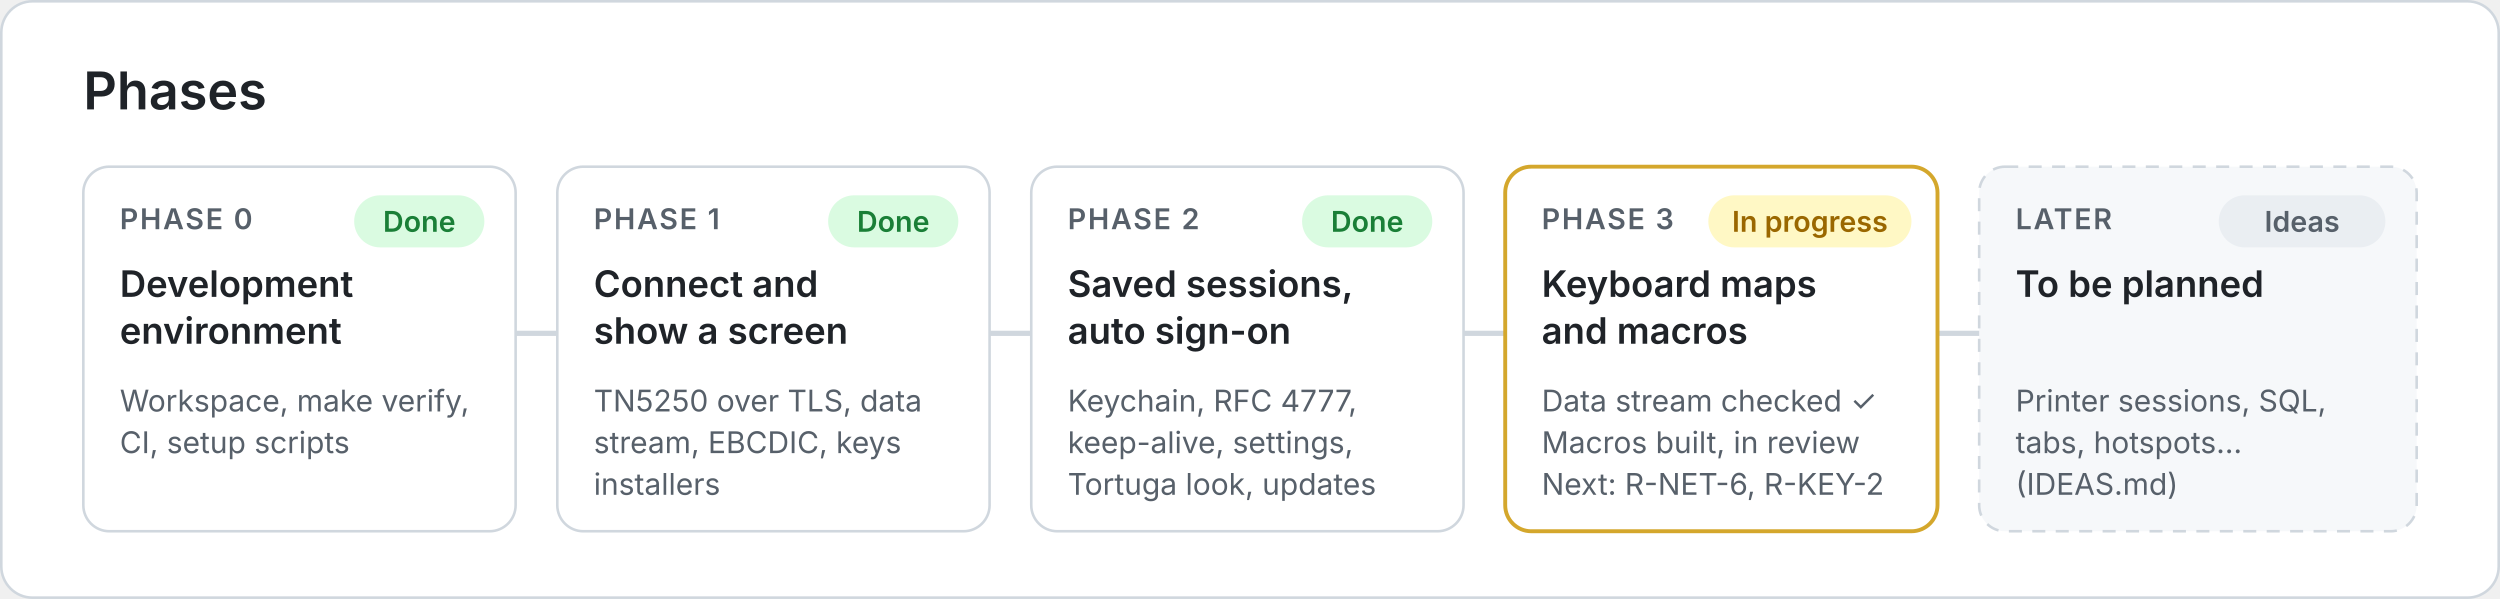
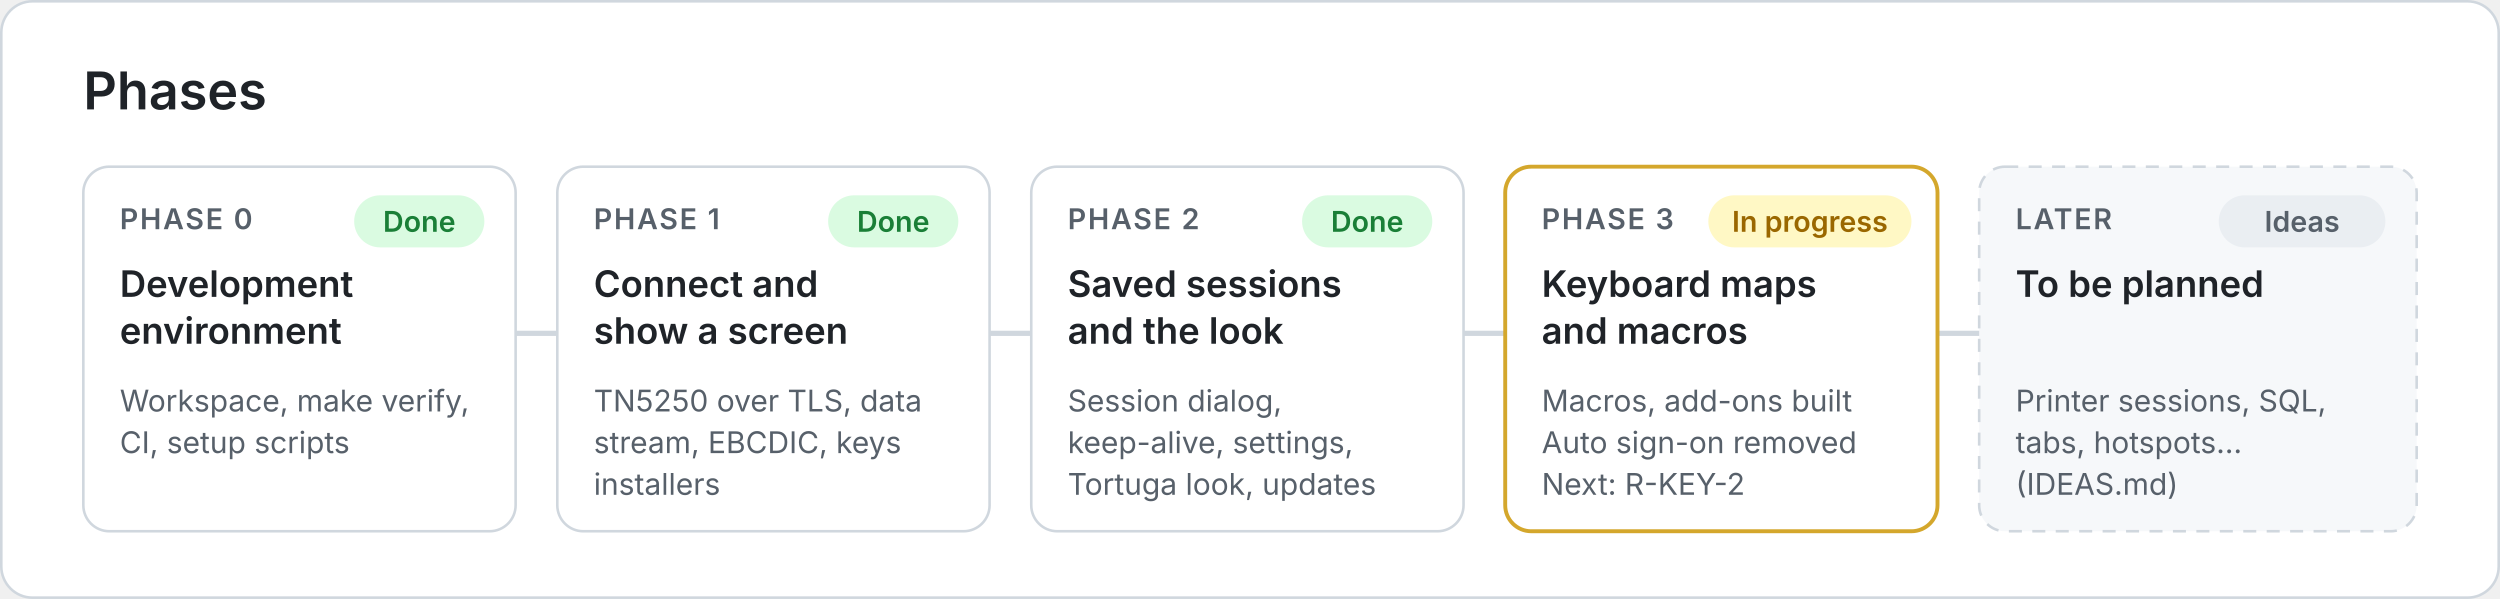
<svg xmlns="http://www.w3.org/2000/svg" viewBox="0 0 960 230" width="960" height="230" font-family="Inter, 'Segoe UI', Helvetica, Arial, sans-serif">
  <defs>
    <style>
      .card { fill: #ffffff; stroke: #d0d7de; }
      .phase { font-size: 11px; font-weight: 600; fill: #57606a; letter-spacing: 0.06em; }
      .name { font-size: 14px; font-weight: 600; fill: #1f2328; }
      .detail { font-size: 11.5px; fill: #57606a; }
      .pill-text { font-size: 11px; font-weight: 600; }
    </style>
  </defs>
  <rect x="0.5" y="0.5" width="959" height="229" rx="12" fill="#ffffff" stroke="#d0d7de" />
  <text x="32" y="42" font-size="20" font-weight="600" fill="#1f2328">Phases</text>
  <line x1="32" y1="128" x2="928" y2="128" stroke="#d0d7de" stroke-width="2" />
  <rect x="32" y="64" width="166" height="140" rx="10" class="card" />
  <text x="46" y="88" class="phase">PHASE 0</text>
  <rect x="136" y="75" width="50" height="20" rx="10" fill="#dafbe1" />
  <text x="161" y="89" class="pill-text" fill="#1a7f37" text-anchor="middle">Done</text>
  <text x="46" y="114" class="name">Development</text>
  <text x="46" y="132" class="name">environment</text>
  <text x="46" y="158" class="detail">Workspace, make verify,</text>
  <text x="46" y="174" class="detail">CI, setup scripts</text>
  <rect x="214" y="64" width="166" height="140" rx="10" class="card" />
  <text x="228" y="88" class="phase">PHASE 1</text>
  <rect x="318" y="75" width="50" height="20" rx="10" fill="#dafbe1" />
  <text x="343" y="89" class="pill-text" fill="#1a7f37" text-anchor="middle">Done</text>
  <text x="228" y="114" class="name">Connect and</text>
  <text x="228" y="132" class="name">show a screen</text>
  <text x="228" y="158" class="detail">TN5250 over TLS, data</text>
  <text x="228" y="174" class="detail">stream, EBCDIC, keys</text>
  <text x="228" y="190" class="detail">installers</text>
  <rect x="396" y="64" width="166" height="140" rx="10" class="card" />
  <text x="410" y="88" class="phase">PHASE 2</text>
  <rect x="500" y="75" width="50" height="20" rx="10" fill="#dafbe1" />
  <text x="525" y="89" class="pill-text" fill="#1a7f37" text-anchor="middle">Done</text>
-   <text x="410" y="114" class="name">Saved sessions,</text>
-   <text x="410" y="132" class="name">auto sign-on</text>
-   <text x="410" y="158" class="detail">Keychain, RFC 4777,</text>
+   <text x="410" y="114" class="name">Saved sessions</text>
+   <text x="410" y="132" class="name">and the look</text>
+   <text x="410" y="158" class="detail">Session dialog,</text>
  <text x="410" y="174" class="detail">keep-alive, settings,</text>
  <text x="410" y="190" class="detail">Tortuga look, updates</text>
  <rect x="578" y="64" width="166" height="140" rx="10" fill="#ffffff" stroke="#d4a72c" stroke-width="1.5" />
  <text x="592" y="88" class="phase">PHASE 3</text>
  <rect x="656" y="75" width="78" height="20" rx="10" fill="#fff8c5" />
  <text x="695" y="89" class="pill-text" fill="#9a6700" text-anchor="middle">In progress</text>
  <text x="592" y="114" class="name">Keyboard maps</text>
  <text x="592" y="132" class="name">and macros</text>
-   <text x="592" y="158" class="detail">Data stream checked ✓</text>
-   <text x="592" y="174" class="detail">Macros built, in review</text>
-   <text x="592" y="190" class="detail">Next: R-NET-6, R-KEY-2</text>
+   <text x="592" y="158" class="detail">Macros, add-ons built</text>
+   <text x="592" y="174" class="detail">Auto sign-on removed</text>
+   <text x="592" y="190" class="detail">Next: R-KEY-2</text>
  <rect x="760" y="64" width="168" height="140" rx="10" fill="#f6f8fa" stroke="#d0d7de" stroke-dasharray="5 4" />
  <text x="774" y="88" class="phase">LATER</text>
  <rect x="852" y="75" width="64" height="20" rx="10" fill="#eaeef2" />
  <text x="884" y="89" class="pill-text" fill="#57606a" text-anchor="middle">Ideas</text>
  <text x="774" y="114" class="name">To be planned</text>
  <text x="774" y="158" class="detail">Printer sessions, SQL,</text>
  <text x="774" y="174" class="detail">tabs, hotspots…</text>
  <text x="774" y="190" class="detail">(IDEAS.md)</text>
</svg>
